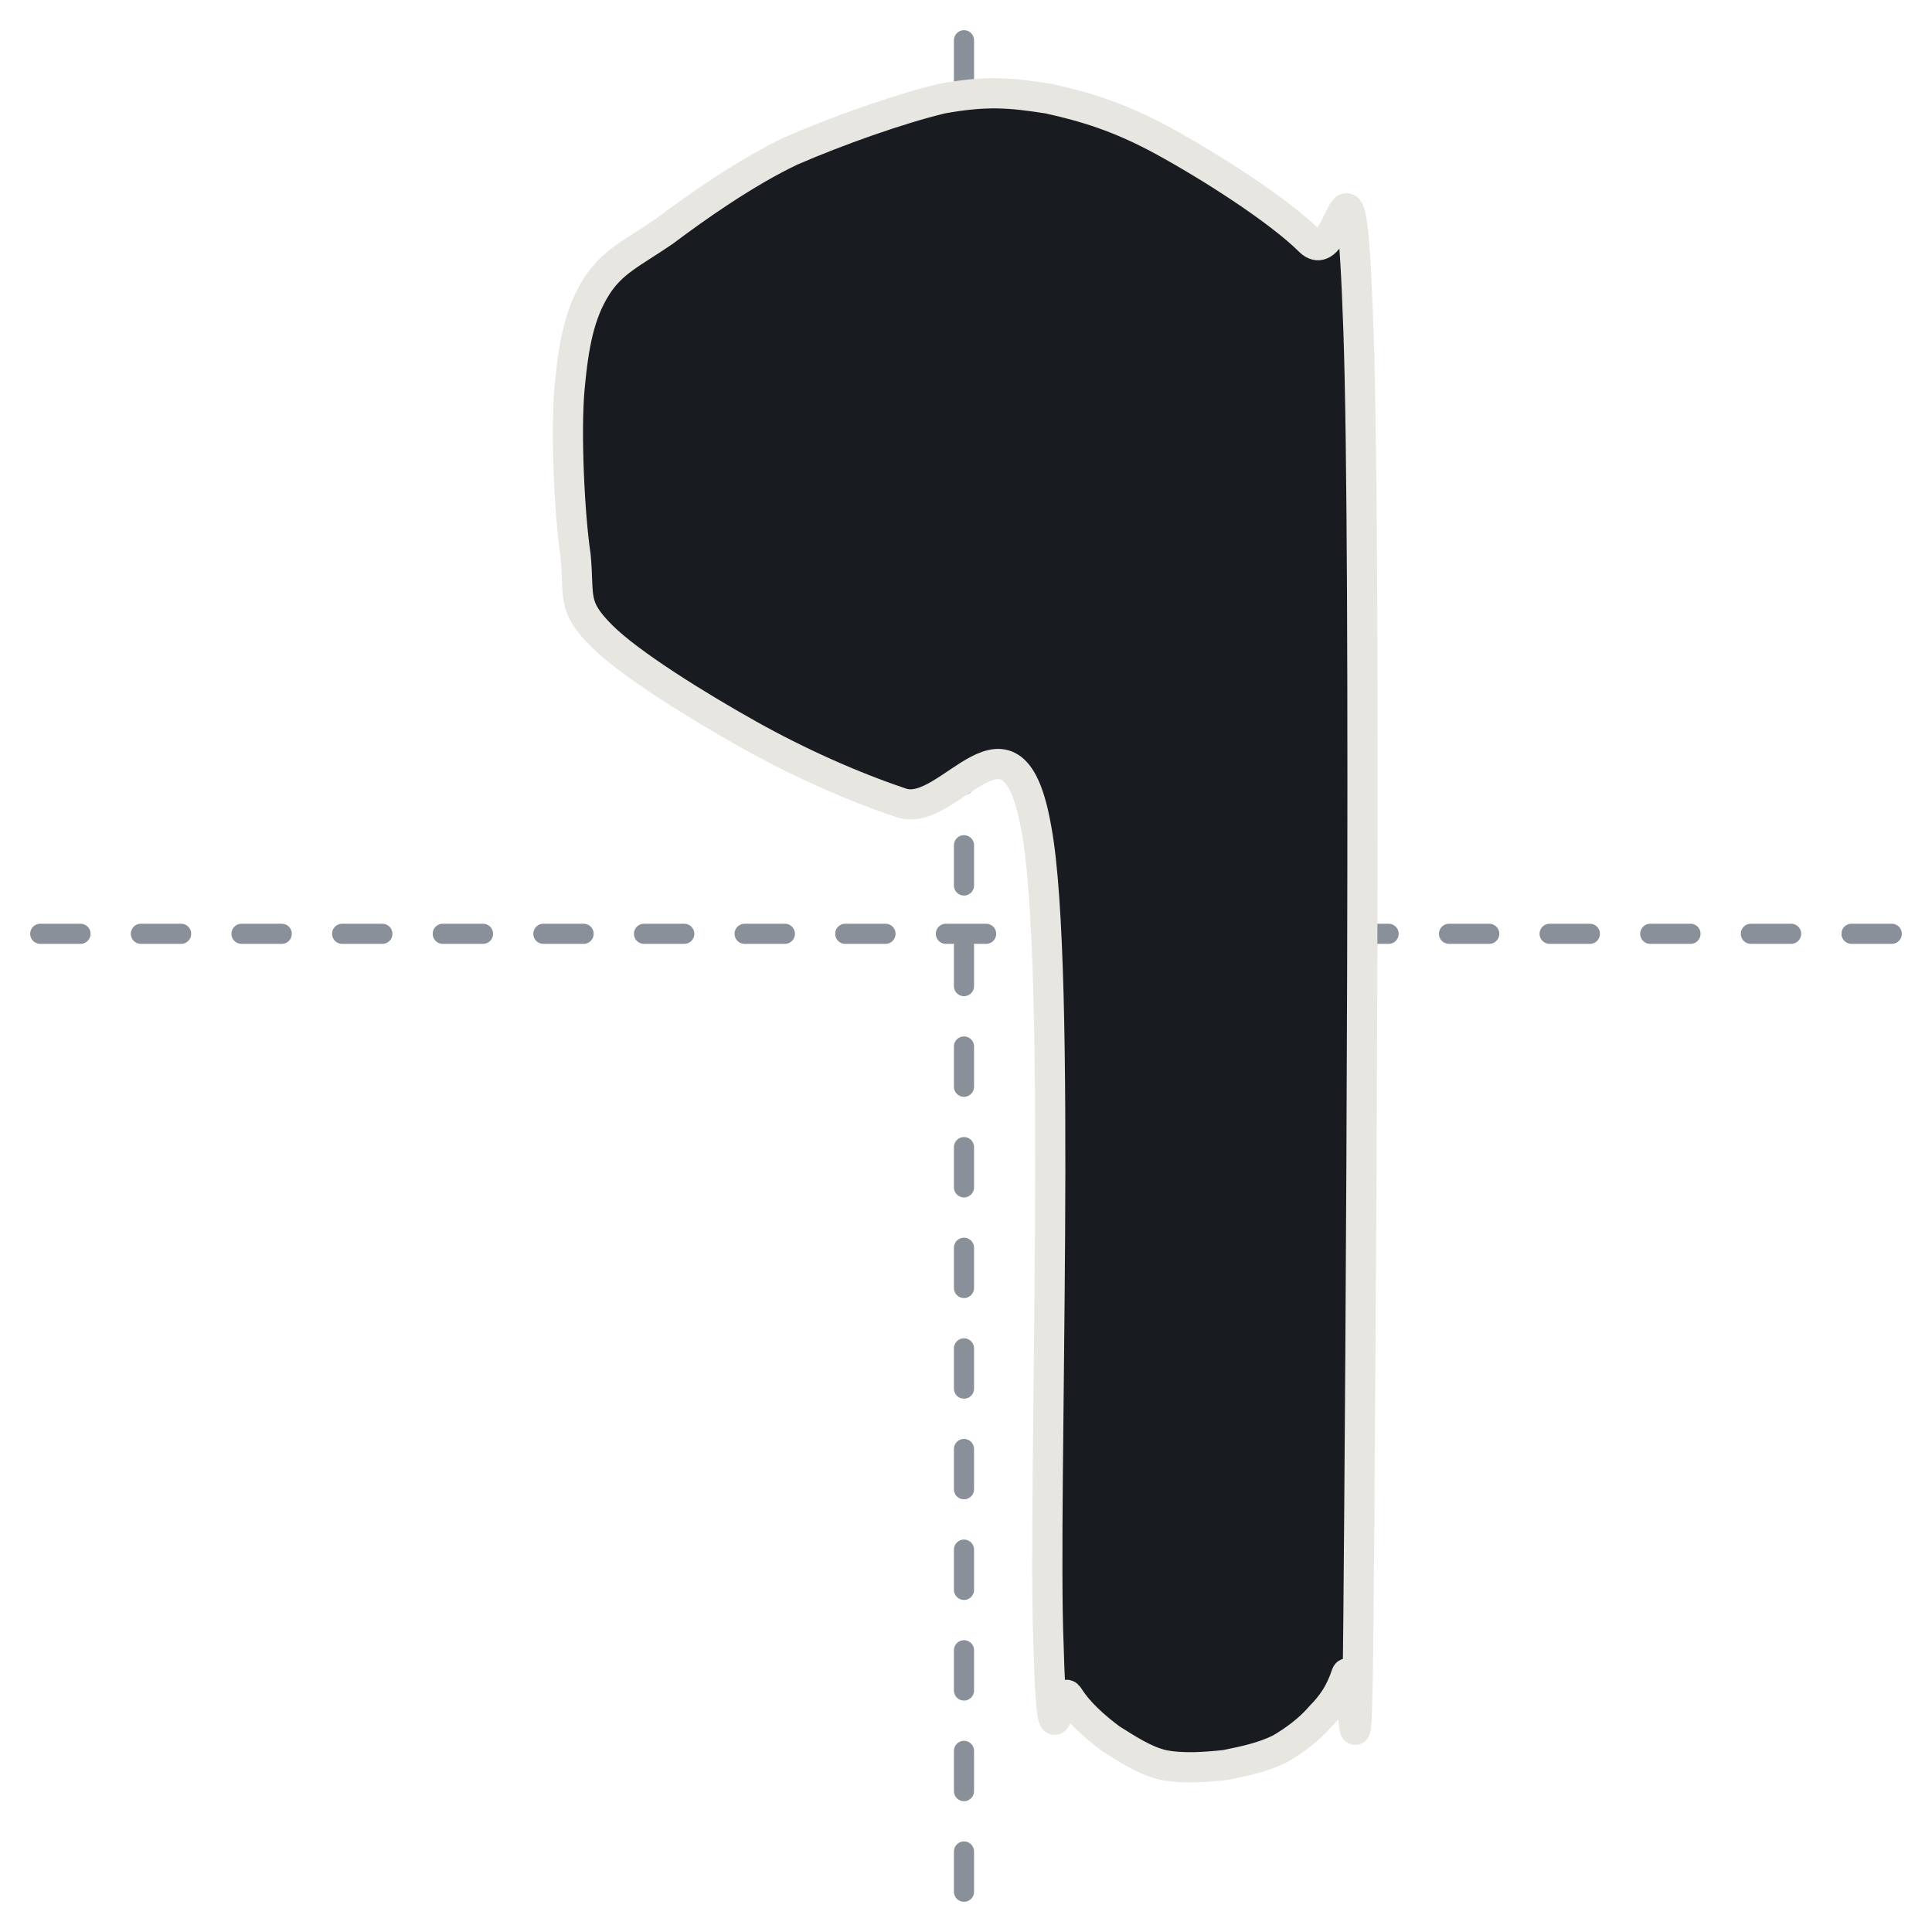
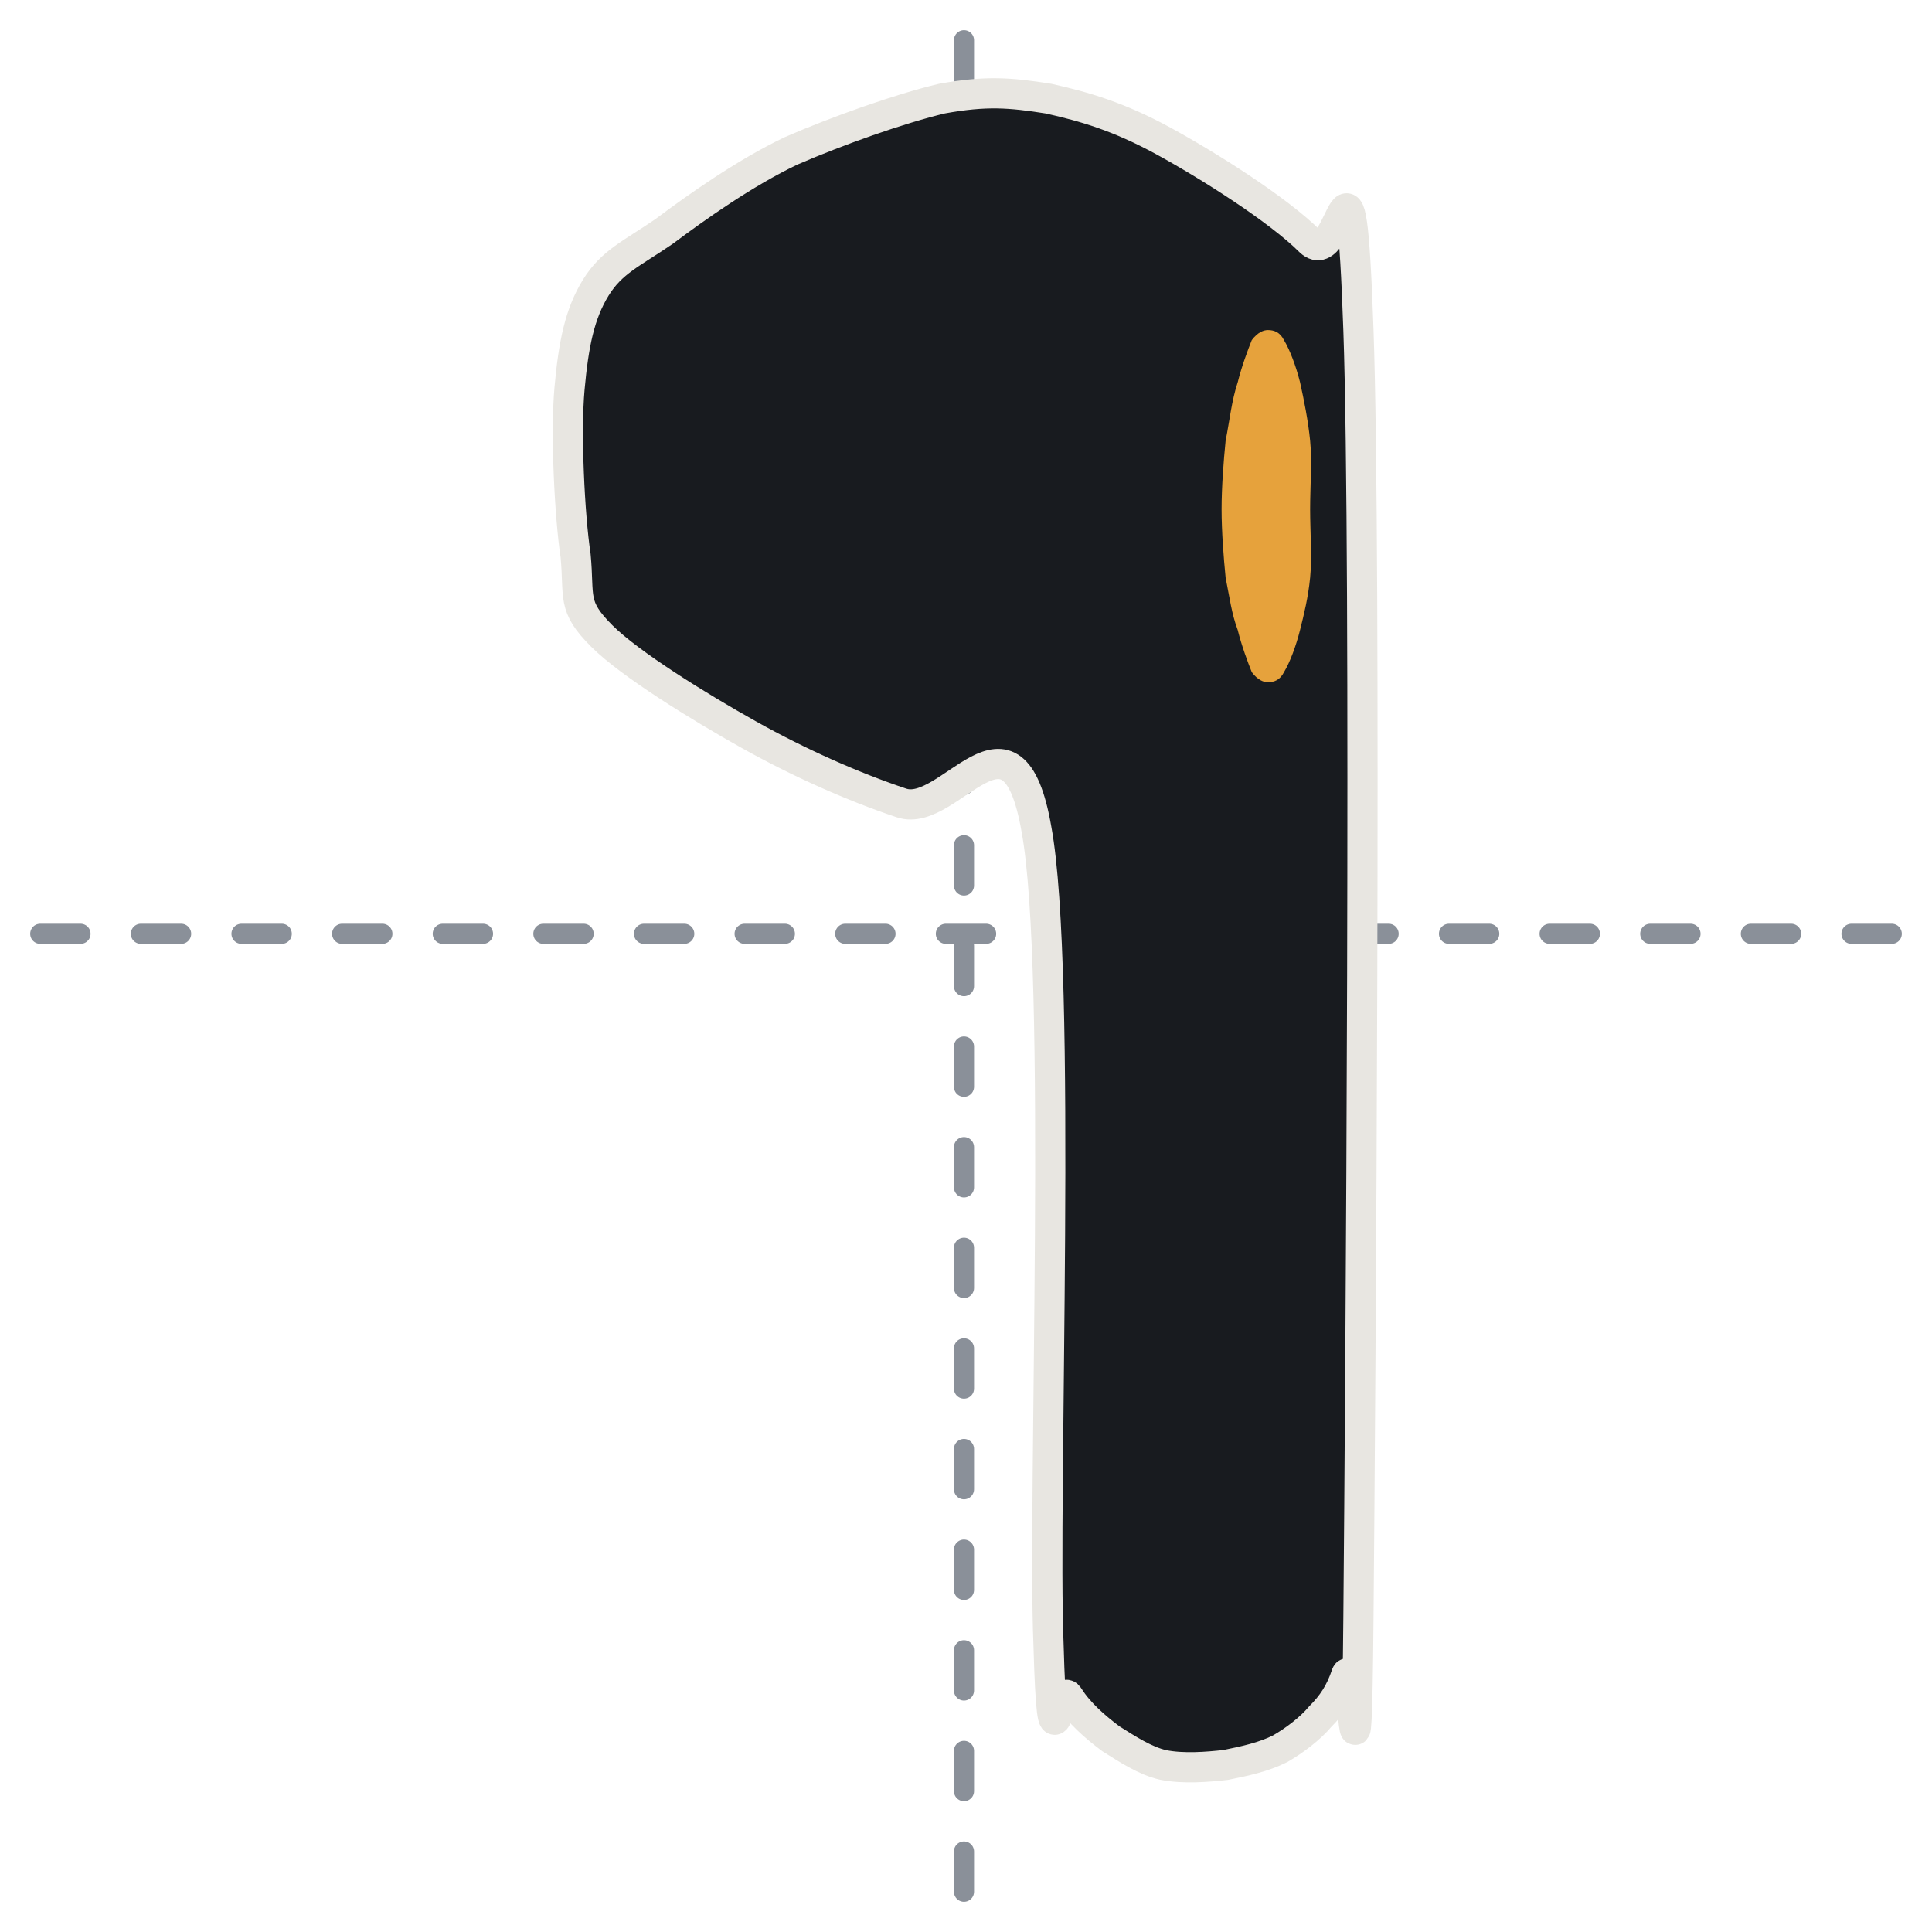
<svg xmlns="http://www.w3.org/2000/svg" viewBox="0 0 96 96" width="96" height="96" role="img" aria-label="OnePlus Nord Buds / OnePlus Nord Buds 2 / OnePlus Nord Buds 2r / OnePlus Nord Buds CE left earbud">
  <path d="M47.9 2.0L47.9 4.0M47.9 7.0L47.9 9.0M47.9 12.0L47.9 14.0M47.9 17.0L47.9 19.0M47.9 22.0L47.9 24.0M47.9 27.0L47.9 29.0M47.9 32.0L47.9 34.0M47.9 37.0L47.9 39.0M47.9 42.0L47.9 44.0M47.9 47.0L47.9 49.0M47.9 52.0L47.9 54.0M47.9 57.0L47.9 59.0M47.9 62.0L47.9 64.0M47.9 67.0L47.9 69.0M47.9 72.0L47.9 74.0M47.9 77.0L47.9 79.0M47.9 82.0L47.9 84.0M47.9 87.0L47.9 89.0M47.9 92.0L47.9 94.0M2.0 46.4L4.0 46.4M7.0 46.4L9.0 46.4M12.0 46.4L14.0 46.4M17.0 46.4L19.0 46.4M22.0 46.4L24.0 46.4M27.0 46.4L29.0 46.4M32.0 46.4L34.0 46.4M37.0 46.4L39.0 46.4M42.0 46.4L44.0 46.4M47.0 46.4L49.0 46.4M52.0 46.4L54.0 46.4M57.0 46.4L59.0 46.4M62.0 46.4L64.0 46.4M67.0 46.4L69.0 46.4M72.0 46.4L74.0 46.4M77.0 46.4L79.0 46.4M82.0 46.4L84.0 46.4M87.0 46.4L89.0 46.4M92.0 46.4L94.0 46.4" fill="none" stroke="#8A9099" stroke-width="1.0" stroke-linecap="round" stroke-linejoin="round" />
  <path d="M46.8 4.9C49.0 4.5 50.2 4.6 52.1 4.9C53.9 5.3 55.6 5.8 57.8 7.0C60.0 8.2 63.5 10.4 65.1 12.0C66.7 13.5 67.1 5.0 67.5 16.4C67.9 27.8 67.6 69.2 67.5 80.4C67.4 91.5 67.2 82.4 66.9 83.2C66.6 84.1 66.2 84.7 65.6 85.3C65.1 85.9 64.3 86.5 63.6 86.9C62.8 87.3 61.9 87.5 60.9 87.7C60.0 87.8 58.8 87.9 57.8 87.7C56.9 87.5 56.0 86.9 55.2 86.4C54.4 85.8 53.6 85.1 53.1 84.3C52.6 83.5 52.3 88.8 52.1 81.7C51.8 74.5 52.8 48.2 51.5 41.2C50.3 34.3 47.2 40.7 44.8 39.9C42.4 39.1 39.7 37.9 37.2 36.5C34.7 35.1 31.3 33.0 29.9 31.6C28.4 30.1 28.8 29.7 28.6 27.6C28.3 25.6 28.1 21.5 28.3 19.3C28.5 17.1 28.8 15.6 29.6 14.3C30.4 13.0 31.4 12.6 33.0 11.5C34.6 10.3 37.0 8.6 39.3 7.5C41.6 6.5 44.7 5.4 46.8 4.9Z" fill="#181B1F" stroke="#E8E6E1" stroke-width="1.5" stroke-linecap="round" stroke-linejoin="round" />
+   <path d="M65.1 25.3C65.1 26.4 65.2 27.7 65.1 28.7C65.0 29.7 64.8 30.5 64.6 31.3C64.4 32.1 64.1 32.9 63.8 33.4C63.6 33.8 63.3 33.9 63.0 33.9C62.8 33.9 62.5 33.8 62.2 33.4C62.0 32.9 61.7 32.1 61.5 31.3C61.2 30.5 61.1 29.7 60.9 28.7C60.8 27.7 60.7 26.4 60.7 25.3C60.7 24.2 60.8 22.9 60.9 21.9C61.1 20.9 61.2 19.9 61.5 19.0C61.7 18.2 62.0 17.4 62.2 16.9C62.5 16.5 62.8 16.4 63.0 16.4C63.3 16.4 63.6 16.5 63.8 16.9C64.1 17.4 64.4 18.2 64.6 19.0C64.8 19.9 65.0 20.9 65.1 21.9C65.2 22.9 65.1 24.2 65.1 25.3Z" fill="#E6A23C" />
</svg>
